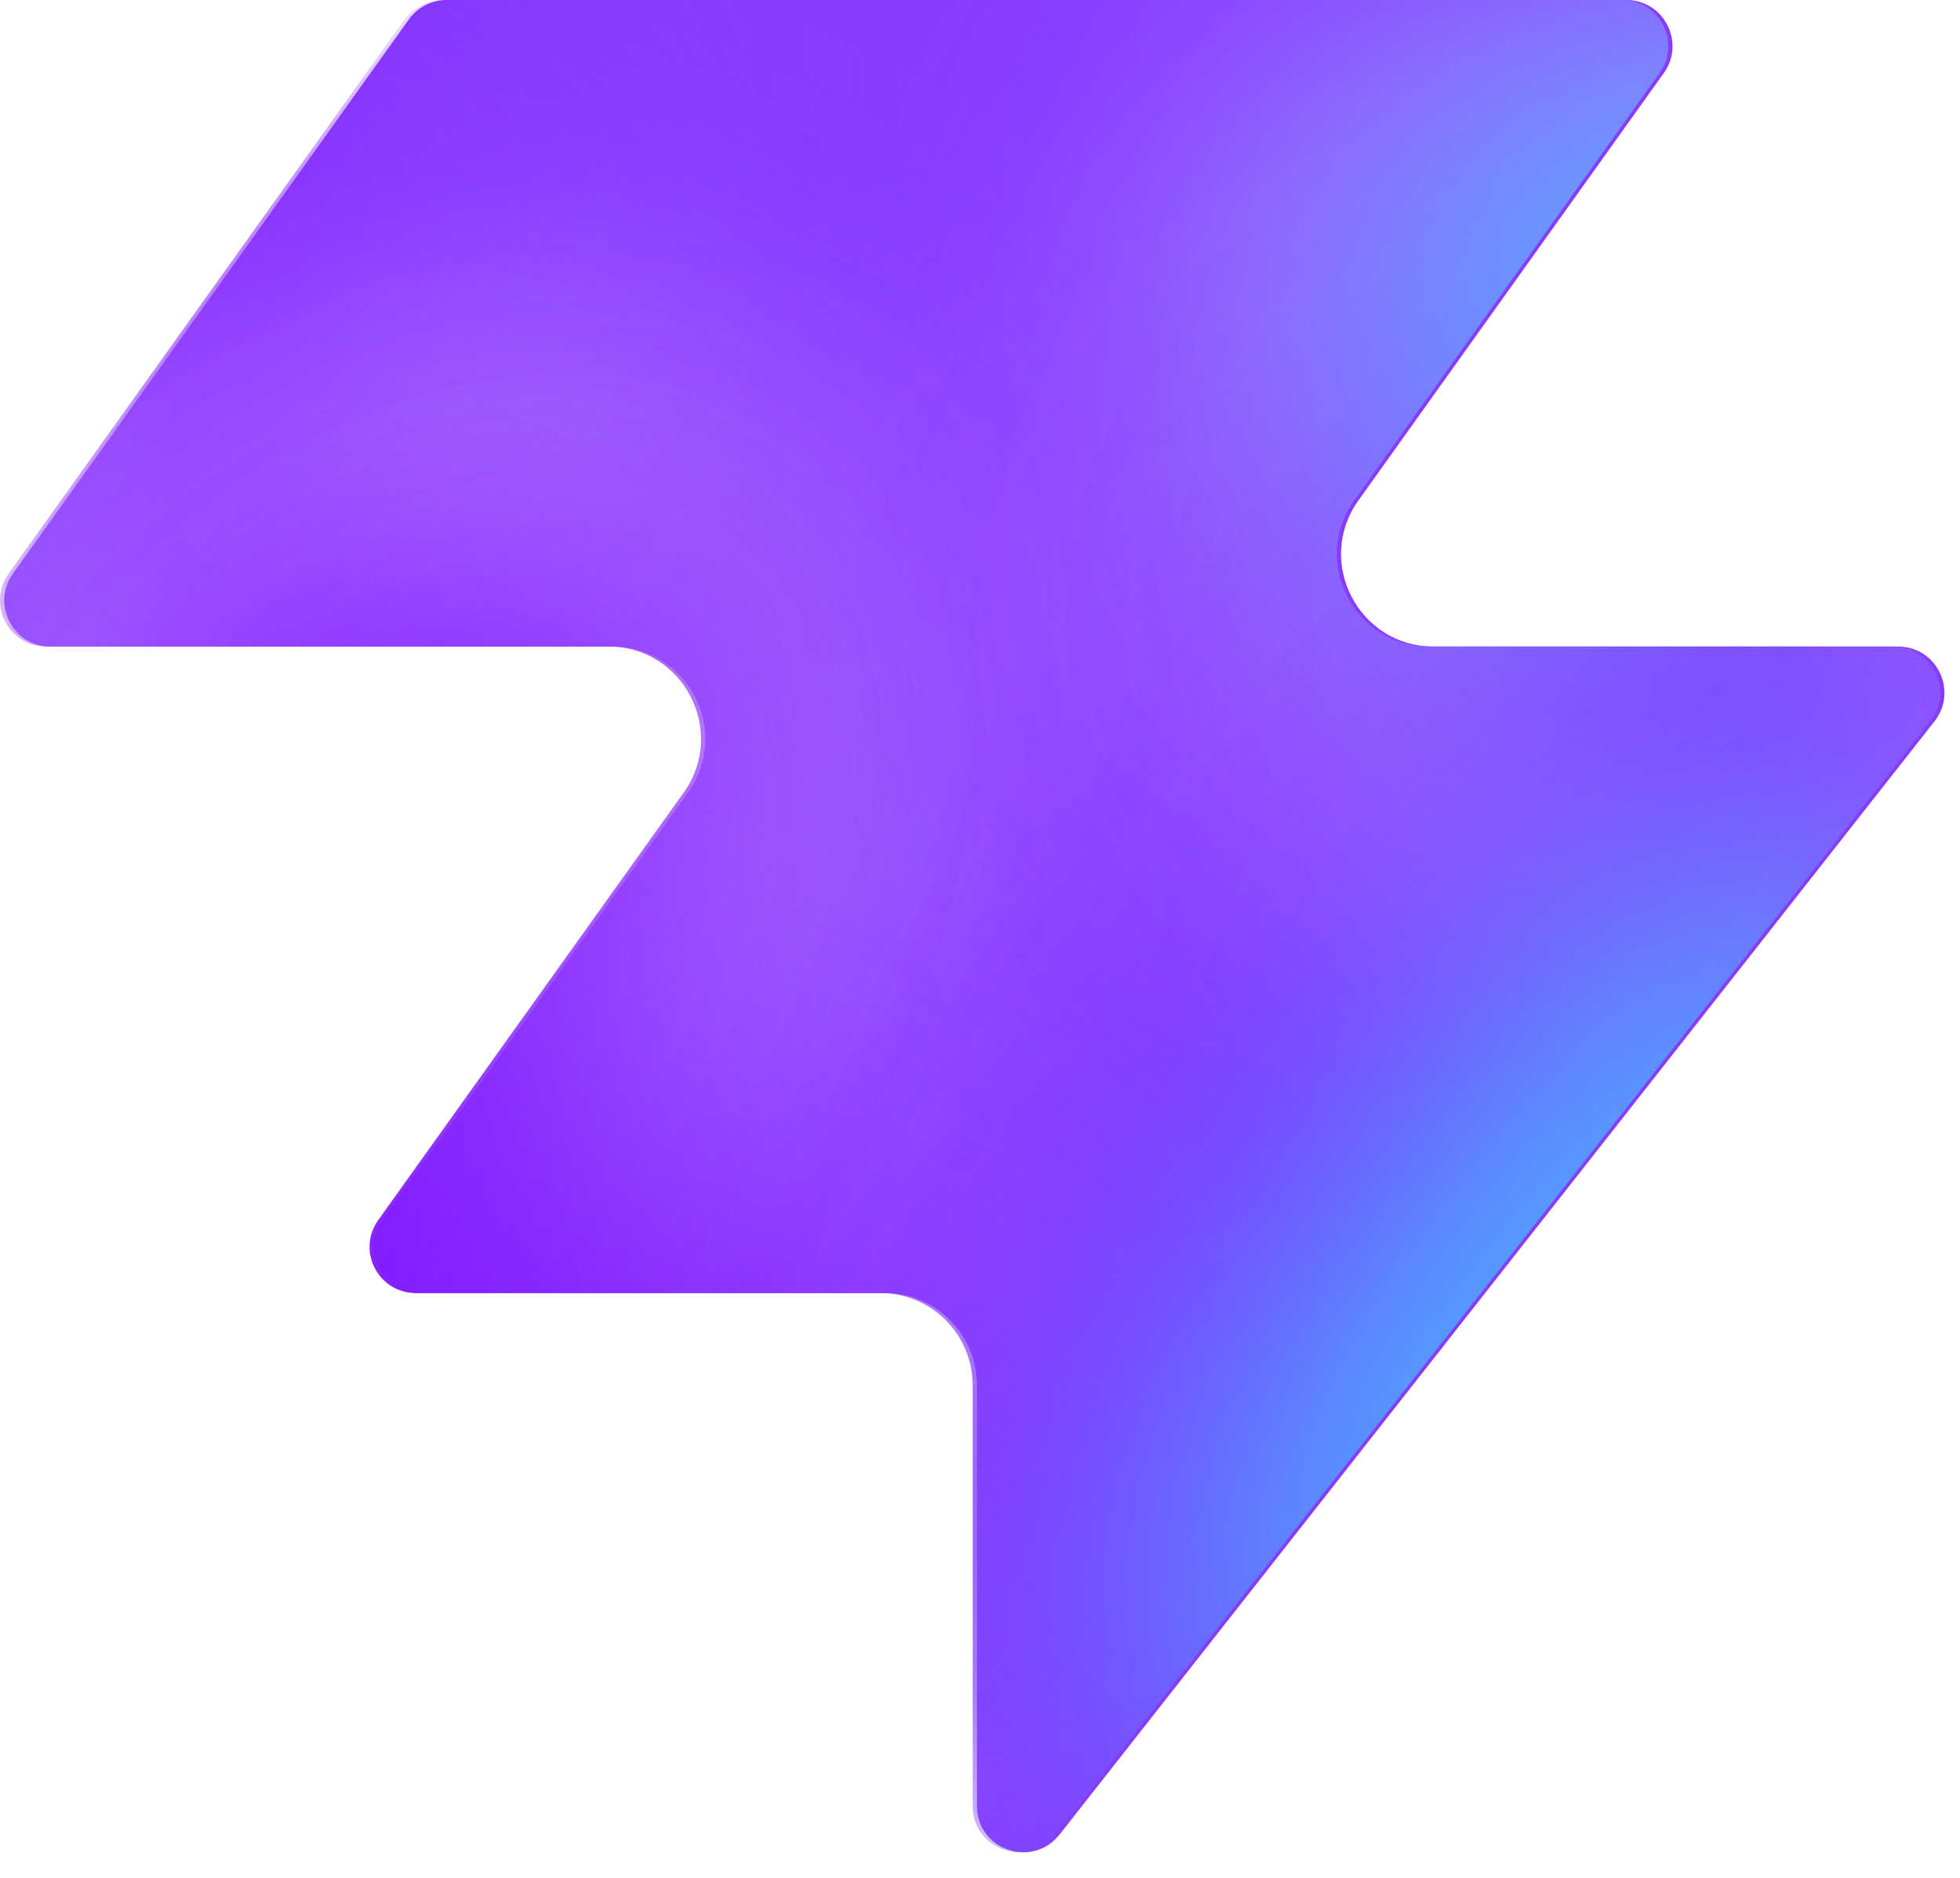
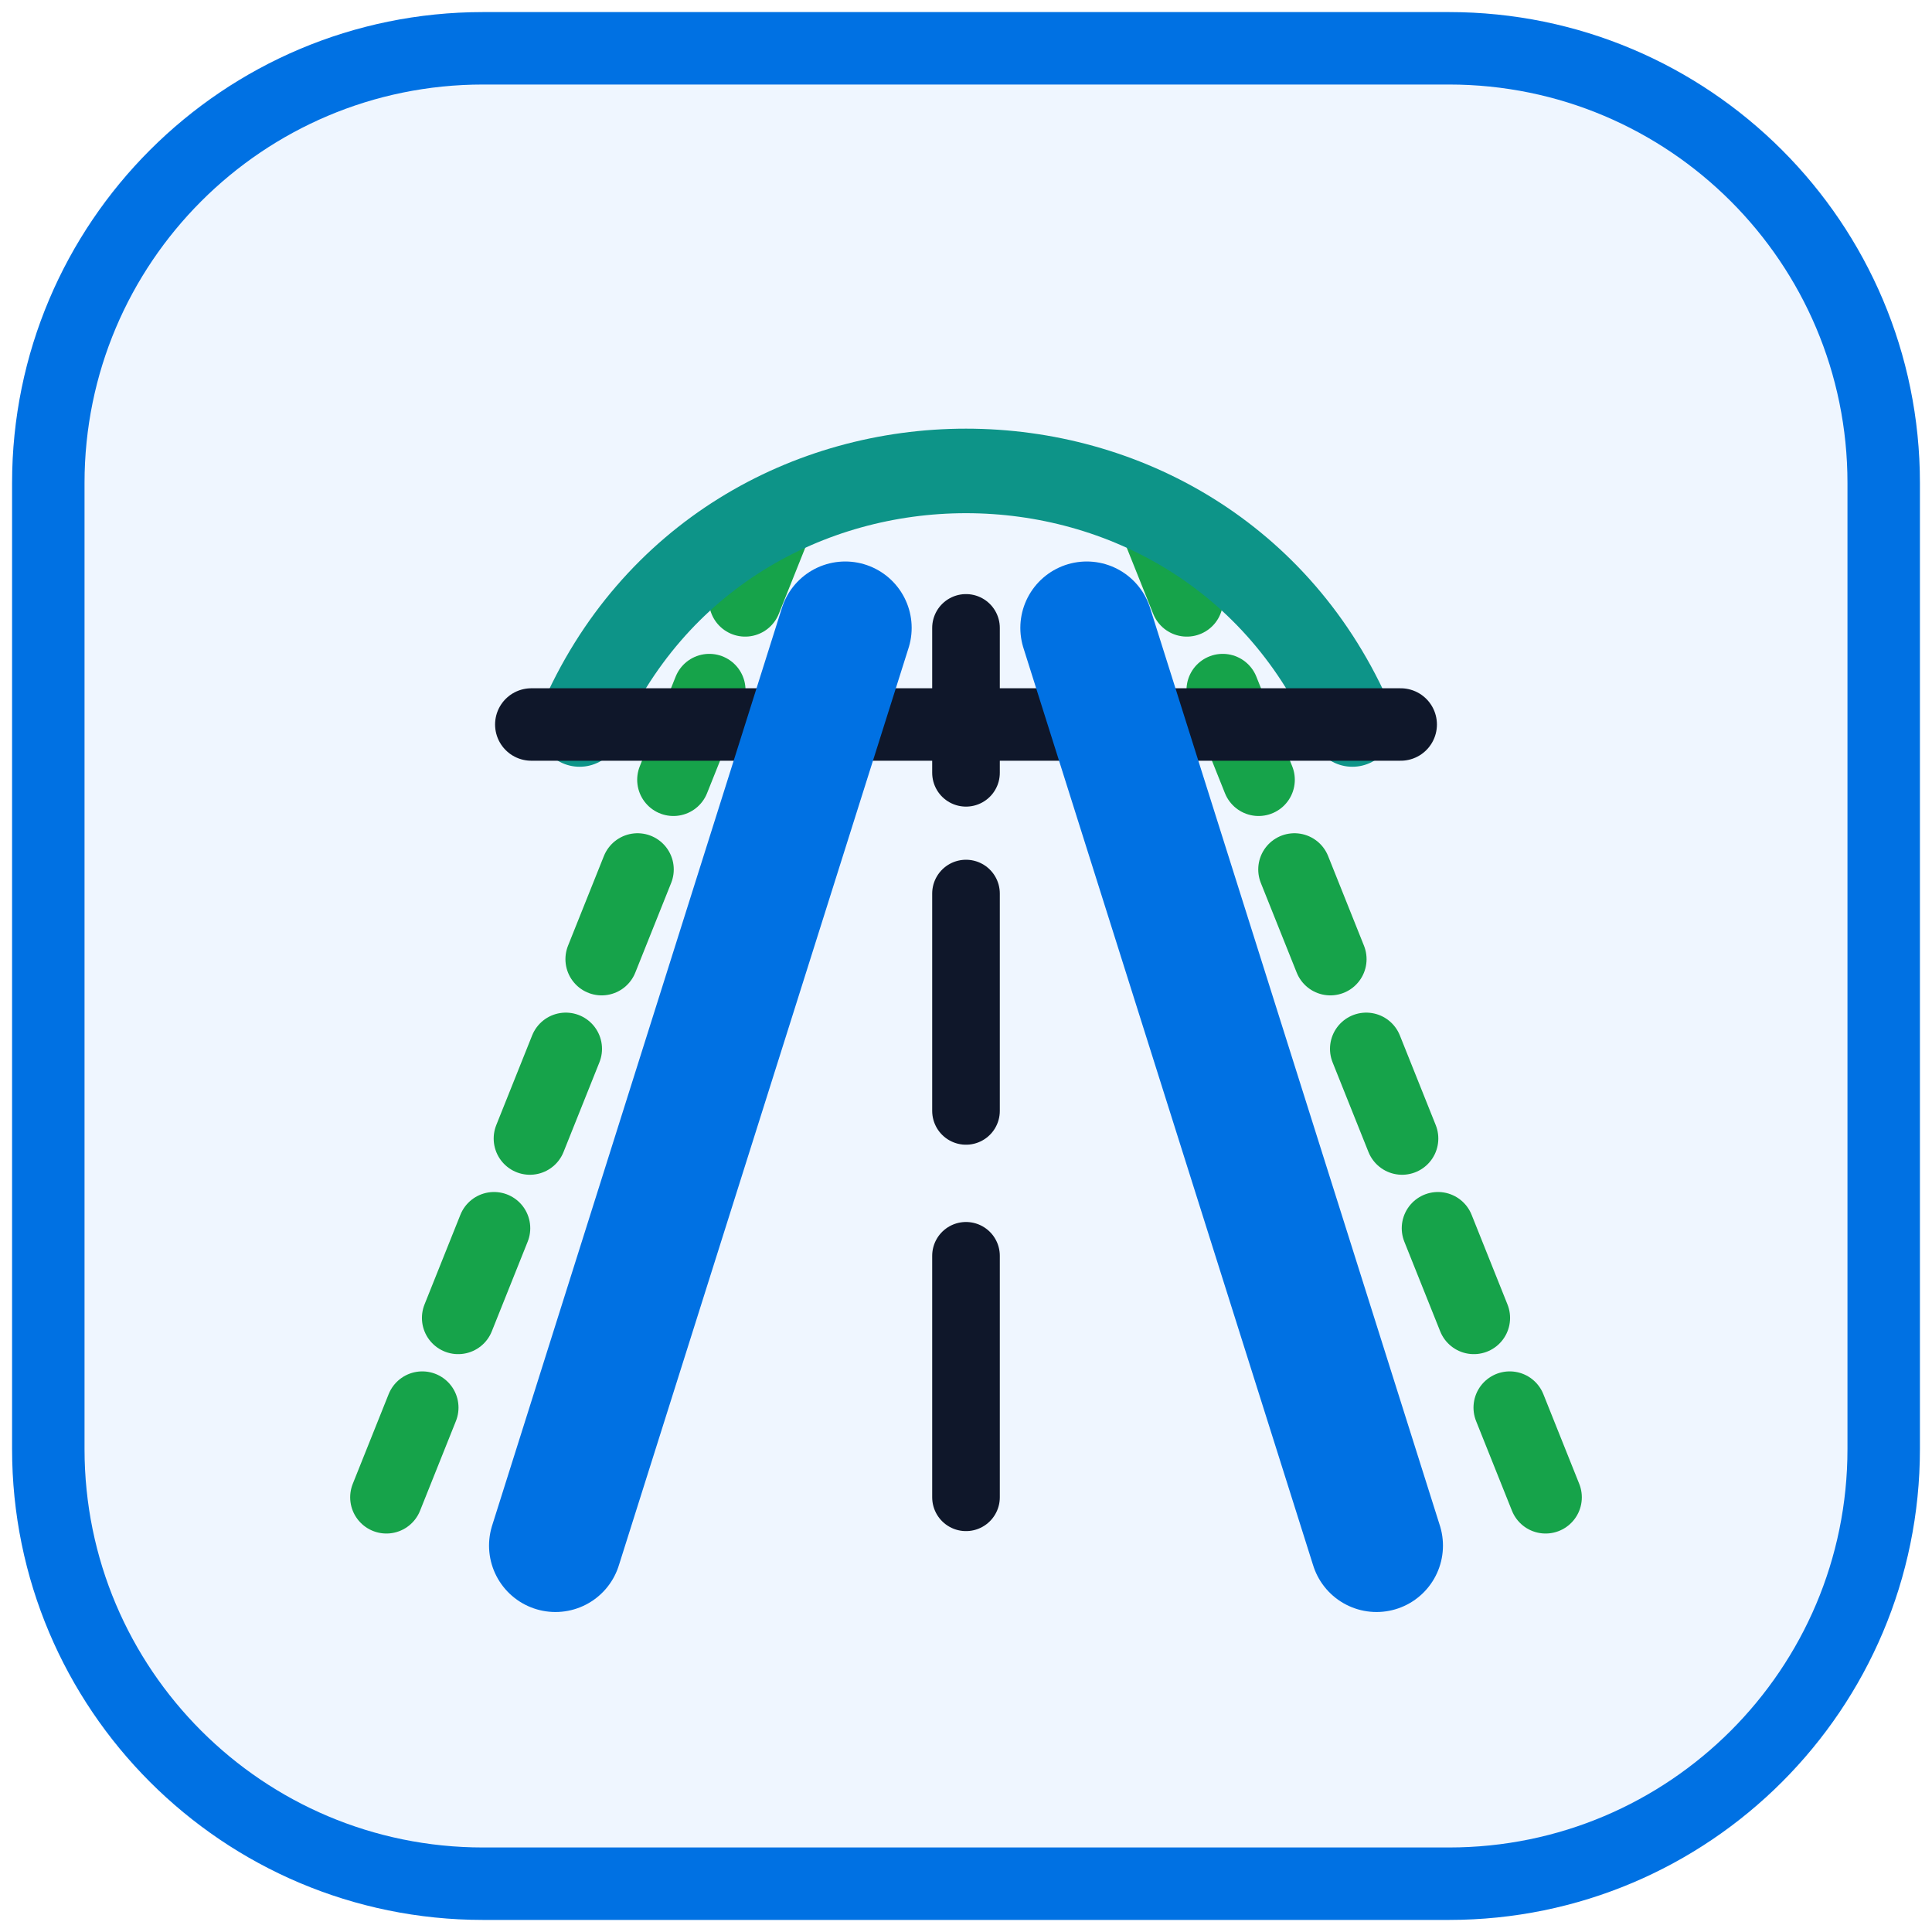
- <svg xmlns="http://www.w3.org/2000/svg" width="48" height="46" fill="none" viewBox="0 0 48 46">
-   <path fill="#863bff" d="M25.946 44.938c-.664.845-2.021.375-2.021-.698V33.937a2.26 2.26 0 0 0-2.262-2.262H10.287c-.92 0-1.456-1.04-.92-1.788l7.48-10.471c1.07-1.497 0-3.578-1.842-3.578H1.237c-.92 0-1.456-1.04-.92-1.788L10.013.474c.214-.297.556-.474.92-.474h28.894c.92 0 1.456 1.04.92 1.788l-7.48 10.471c-1.07 1.498 0 3.579 1.842 3.579h11.377c.943 0 1.473 1.088.89 1.83L25.947 44.94z" style="fill:#863bff;fill:color(display-p3 .525 .23 1);fill-opacity:1" />
-   <mask id="a" width="48" height="46" x="0" y="0" maskUnits="userSpaceOnUse" style="mask-type:alpha">
-     <path fill="#000" d="M25.842 44.938c-.664.844-2.021.375-2.021-.698V33.937a2.26 2.26 0 0 0-2.262-2.262H10.183c-.92 0-1.456-1.04-.92-1.788l7.48-10.471c1.07-1.498 0-3.579-1.842-3.579H1.133c-.92 0-1.456-1.04-.92-1.787L9.91.473c.214-.297.556-.474.92-.474h28.894c.92 0 1.456 1.04.92 1.788l-7.48 10.471c-1.07 1.498 0 3.578 1.842 3.578h11.377c.943 0 1.473 1.088.89 1.832L25.843 44.94z" style="fill:#000;fill-opacity:1" />
-   </mask>
-   <g mask="url(#a)">
-     <g filter="url(#b)">
-       <ellipse cx="5.508" cy="14.704" fill="#ede6ff" rx="5.508" ry="14.704" style="fill:#ede6ff;fill:color(display-p3 .927 .903 1);fill-opacity:1" transform="matrix(.00324 1 1 -.00324 -4.47 31.516)" />
-     </g>
-     <g filter="url(#c)">
-       <ellipse cx="10.399" cy="29.851" fill="#ede6ff" rx="10.399" ry="29.851" style="fill:#ede6ff;fill:color(display-p3 .927 .903 1);fill-opacity:1" transform="matrix(.00324 1 1 -.00324 -39.328 7.883)" />
-     </g>
-     <g filter="url(#d)">
-       <ellipse cx="5.508" cy="30.487" fill="#7e14ff" rx="5.508" ry="30.487" style="fill:#7e14ff;fill:color(display-p3 .492 .077 1);fill-opacity:1" transform="rotate(89.814 -25.913 -14.639)scale(1 -1)" />
-     </g>
-     <g filter="url(#e)">
-       <ellipse cx="5.508" cy="30.599" fill="#7e14ff" rx="5.508" ry="30.599" style="fill:#7e14ff;fill:color(display-p3 .492 .077 1);fill-opacity:1" transform="rotate(89.814 -32.644 -3.334)scale(1 -1)" />
-     </g>
-     <g filter="url(#f)">
-       <ellipse cx="5.508" cy="30.599" fill="#7e14ff" rx="5.508" ry="30.599" style="fill:#7e14ff;fill:color(display-p3 .492 .077 1);fill-opacity:1" transform="matrix(.00324 1 1 -.00324 -34.34 30.47)" />
-     </g>
-     <g filter="url(#g)">
-       <ellipse cx="14.072" cy="22.078" fill="#ede6ff" rx="14.072" ry="22.078" style="fill:#ede6ff;fill:color(display-p3 .927 .903 1);fill-opacity:1" transform="rotate(93.35 24.506 48.493)scale(-1 1)" />
-     </g>
-     <g filter="url(#h)">
-       <ellipse cx="3.47" cy="21.501" fill="#7e14ff" rx="3.47" ry="21.501" style="fill:#7e14ff;fill:color(display-p3 .492 .077 1);fill-opacity:1" transform="rotate(89.009 28.708 47.59)scale(-1 1)" />
-     </g>
-     <g filter="url(#i)">
-       <ellipse cx="3.47" cy="21.501" fill="#7e14ff" rx="3.47" ry="21.501" style="fill:#7e14ff;fill:color(display-p3 .492 .077 1);fill-opacity:1" transform="rotate(89.009 28.708 47.59)scale(-1 1)" />
-     </g>
-     <g filter="url(#j)">
-       <ellipse cx=".387" cy="8.972" fill="#7e14ff" rx="4.407" ry="29.108" style="fill:#7e14ff;fill:color(display-p3 .492 .077 1);fill-opacity:1" transform="rotate(39.51 .387 8.972)" />
-     </g>
-     <g filter="url(#k)">
-       <ellipse cx="47.523" cy="-6.092" fill="#7e14ff" rx="4.407" ry="29.108" style="fill:#7e14ff;fill:color(display-p3 .492 .077 1);fill-opacity:1" transform="rotate(37.892 47.523 -6.092)" />
-     </g>
-     <g filter="url(#l)">
-       <ellipse cx="41.412" cy="6.333" fill="#47bfff" rx="5.971" ry="9.665" style="fill:#47bfff;fill:color(display-p3 .28 .748 1);fill-opacity:1" transform="rotate(37.892 41.412 6.333)" />
-     </g>
-     <g filter="url(#m)">
-       <ellipse cx="-1.879" cy="38.332" fill="#7e14ff" rx="4.407" ry="29.108" style="fill:#7e14ff;fill:color(display-p3 .492 .077 1);fill-opacity:1" transform="rotate(37.892 -1.88 38.332)" />
-     </g>
-     <g filter="url(#n)">
-       <ellipse cx="-1.879" cy="38.332" fill="#7e14ff" rx="4.407" ry="29.108" style="fill:#7e14ff;fill:color(display-p3 .492 .077 1);fill-opacity:1" transform="rotate(37.892 -1.88 38.332)" />
-     </g>
-     <g filter="url(#o)">
-       <ellipse cx="35.651" cy="29.907" fill="#7e14ff" rx="4.407" ry="29.108" style="fill:#7e14ff;fill:color(display-p3 .492 .077 1);fill-opacity:1" transform="rotate(37.892 35.651 29.907)" />
-     </g>
-     <g filter="url(#p)">
-       <ellipse cx="38.418" cy="32.4" fill="#47bfff" rx="5.971" ry="15.297" style="fill:#47bfff;fill:color(display-p3 .28 .748 1);fill-opacity:1" transform="rotate(37.892 38.418 32.4)" />
-     </g>
-   </g>
-   <defs>
-     <filter id="b" width="60.045" height="41.654" x="-19.77" y="16.149" color-interpolation-filters="sRGB" filterUnits="userSpaceOnUse">
-       <feFlood flood-opacity="0" result="BackgroundImageFix" />
-       <feBlend in="SourceGraphic" in2="BackgroundImageFix" result="shape" />
-       <feGaussianBlur result="effect1_foregroundBlur_2002_17158" stdDeviation="7.659" />
-     </filter>
-     <filter id="c" width="90.34" height="51.437" x="-54.613" y="-7.533" color-interpolation-filters="sRGB" filterUnits="userSpaceOnUse">
-       <feFlood flood-opacity="0" result="BackgroundImageFix" />
-       <feBlend in="SourceGraphic" in2="BackgroundImageFix" result="shape" />
-       <feGaussianBlur result="effect1_foregroundBlur_2002_17158" stdDeviation="7.659" />
-     </filter>
-     <filter id="d" width="79.355" height="29.4" x="-49.64" y="2.03" color-interpolation-filters="sRGB" filterUnits="userSpaceOnUse">
-       <feFlood flood-opacity="0" result="BackgroundImageFix" />
-       <feBlend in="SourceGraphic" in2="BackgroundImageFix" result="shape" />
-       <feGaussianBlur result="effect1_foregroundBlur_2002_17158" stdDeviation="4.596" />
-     </filter>
-     <filter id="e" width="79.579" height="29.4" x="-45.045" y="20.029" color-interpolation-filters="sRGB" filterUnits="userSpaceOnUse">
-       <feFlood flood-opacity="0" result="BackgroundImageFix" />
-       <feBlend in="SourceGraphic" in2="BackgroundImageFix" result="shape" />
-       <feGaussianBlur result="effect1_foregroundBlur_2002_17158" stdDeviation="4.596" />
-     </filter>
-     <filter id="f" width="79.579" height="29.4" x="-43.513" y="21.178" color-interpolation-filters="sRGB" filterUnits="userSpaceOnUse">
-       <feFlood flood-opacity="0" result="BackgroundImageFix" />
-       <feBlend in="SourceGraphic" in2="BackgroundImageFix" result="shape" />
-       <feGaussianBlur result="effect1_foregroundBlur_2002_17158" stdDeviation="4.596" />
-     </filter>
-     <filter id="g" width="74.749" height="58.852" x="15.756" y="-17.901" color-interpolation-filters="sRGB" filterUnits="userSpaceOnUse">
-       <feFlood flood-opacity="0" result="BackgroundImageFix" />
-       <feBlend in="SourceGraphic" in2="BackgroundImageFix" result="shape" />
-       <feGaussianBlur result="effect1_foregroundBlur_2002_17158" stdDeviation="7.659" />
-     </filter>
-     <filter id="h" width="61.377" height="25.362" x="23.548" y="2.284" color-interpolation-filters="sRGB" filterUnits="userSpaceOnUse">
-       <feFlood flood-opacity="0" result="BackgroundImageFix" />
-       <feBlend in="SourceGraphic" in2="BackgroundImageFix" result="shape" />
-       <feGaussianBlur result="effect1_foregroundBlur_2002_17158" stdDeviation="4.596" />
-     </filter>
-     <filter id="i" width="61.377" height="25.362" x="23.548" y="2.284" color-interpolation-filters="sRGB" filterUnits="userSpaceOnUse">
-       <feFlood flood-opacity="0" result="BackgroundImageFix" />
-       <feBlend in="SourceGraphic" in2="BackgroundImageFix" result="shape" />
-       <feGaussianBlur result="effect1_foregroundBlur_2002_17158" stdDeviation="4.596" />
-     </filter>
-     <filter id="j" width="56.045" height="63.649" x="-27.636" y="-22.853" color-interpolation-filters="sRGB" filterUnits="userSpaceOnUse">
-       <feFlood flood-opacity="0" result="BackgroundImageFix" />
-       <feBlend in="SourceGraphic" in2="BackgroundImageFix" result="shape" />
-       <feGaussianBlur result="effect1_foregroundBlur_2002_17158" stdDeviation="4.596" />
-     </filter>
-     <filter id="k" width="54.814" height="64.646" x="20.116" y="-38.415" color-interpolation-filters="sRGB" filterUnits="userSpaceOnUse">
-       <feFlood flood-opacity="0" result="BackgroundImageFix" />
-       <feBlend in="SourceGraphic" in2="BackgroundImageFix" result="shape" />
-       <feGaussianBlur result="effect1_foregroundBlur_2002_17158" stdDeviation="4.596" />
-     </filter>
-     <filter id="l" width="33.541" height="35.313" x="24.641" y="-11.323" color-interpolation-filters="sRGB" filterUnits="userSpaceOnUse">
-       <feFlood flood-opacity="0" result="BackgroundImageFix" />
-       <feBlend in="SourceGraphic" in2="BackgroundImageFix" result="shape" />
-       <feGaussianBlur result="effect1_foregroundBlur_2002_17158" stdDeviation="4.596" />
-     </filter>
-     <filter id="m" width="54.814" height="64.646" x="-29.286" y="6.009" color-interpolation-filters="sRGB" filterUnits="userSpaceOnUse">
-       <feFlood flood-opacity="0" result="BackgroundImageFix" />
-       <feBlend in="SourceGraphic" in2="BackgroundImageFix" result="shape" />
-       <feGaussianBlur result="effect1_foregroundBlur_2002_17158" stdDeviation="4.596" />
-     </filter>
-     <filter id="n" width="54.814" height="64.646" x="-29.286" y="6.009" color-interpolation-filters="sRGB" filterUnits="userSpaceOnUse">
-       <feFlood flood-opacity="0" result="BackgroundImageFix" />
-       <feBlend in="SourceGraphic" in2="BackgroundImageFix" result="shape" />
-       <feGaussianBlur result="effect1_foregroundBlur_2002_17158" stdDeviation="4.596" />
-     </filter>
-     <filter id="o" width="54.814" height="64.646" x="8.244" y="-2.416" color-interpolation-filters="sRGB" filterUnits="userSpaceOnUse">
-       <feFlood flood-opacity="0" result="BackgroundImageFix" />
-       <feBlend in="SourceGraphic" in2="BackgroundImageFix" result="shape" />
-       <feGaussianBlur result="effect1_foregroundBlur_2002_17158" stdDeviation="4.596" />
-     </filter>
-     <filter id="p" width="39.409" height="43.623" x="18.713" y="10.588" color-interpolation-filters="sRGB" filterUnits="userSpaceOnUse">
-       <feFlood flood-opacity="0" result="BackgroundImageFix" />
-       <feBlend in="SourceGraphic" in2="BackgroundImageFix" result="shape" />
-       <feGaussianBlur result="effect1_foregroundBlur_2002_17158" stdDeviation="4.596" />
-     </filter>
-   </defs>
+ <svg xmlns="http://www.w3.org/2000/svg" width="64" height="64" viewBox="0 0 80 80" fill="none">
+   <rect x="2" y="2" width="76" height="76" rx="18" fill="#EFF6FF" stroke="#0071E3" stroke-width="3" />
+   <path d="M16 62 L32 22" stroke="#16A34A" stroke-width="3" stroke-linecap="round" stroke-dasharray="4 4" />
+   <path d="M64 62 L48 22" stroke="#16A34A" stroke-width="3" stroke-linecap="round" stroke-dasharray="4 4" />
+   <path d="M24 30 C30 16, 50 16, 56 30" stroke="#0D9488" stroke-width="3.5" stroke-linecap="round" fill="none" />
+   <line x1="22" y1="30" x2="58" y2="30" stroke="#0F172A" stroke-width="3" stroke-linecap="round" />
+   <path d="M23 64 L35 26" stroke="#0071E3" stroke-width="5.5" stroke-linecap="round" />
+   <path d="M57 64 L45 26" stroke="#0071E3" stroke-width="5.5" stroke-linecap="round" />
+   <path d="M40 62 L40 52 M40 46 L40 37 M40 32 L40 26" stroke="#0F172A" stroke-width="2.8" stroke-linecap="round" />
</svg>
